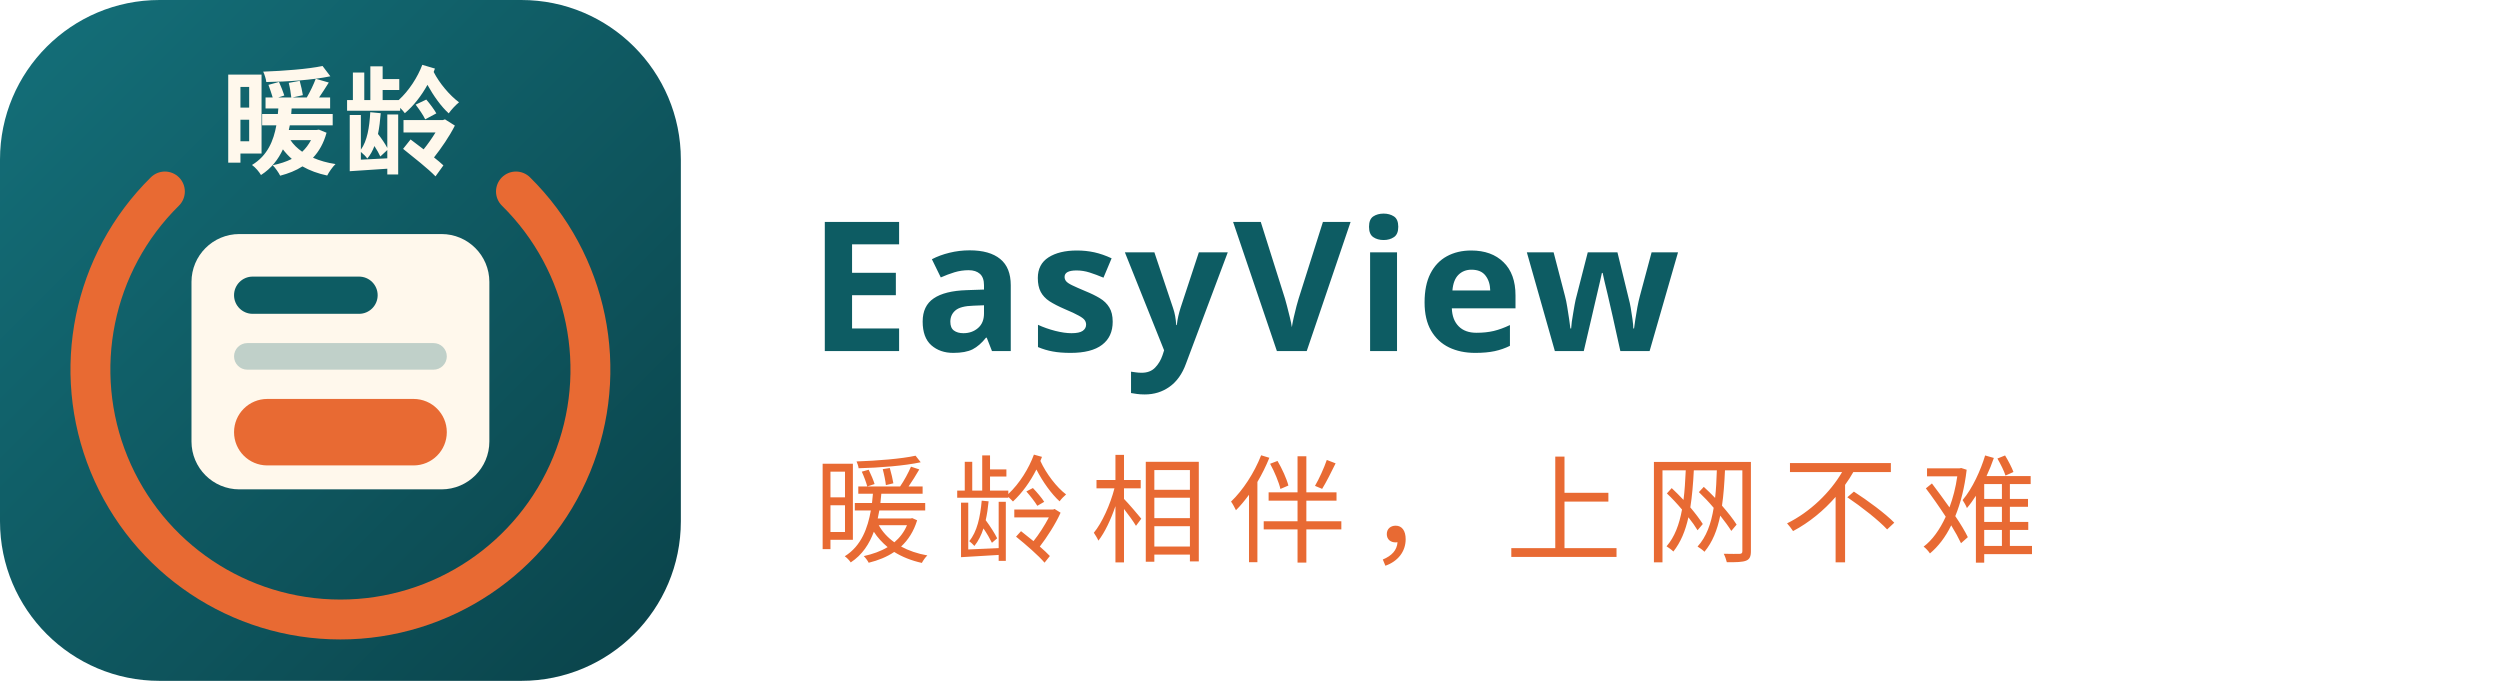
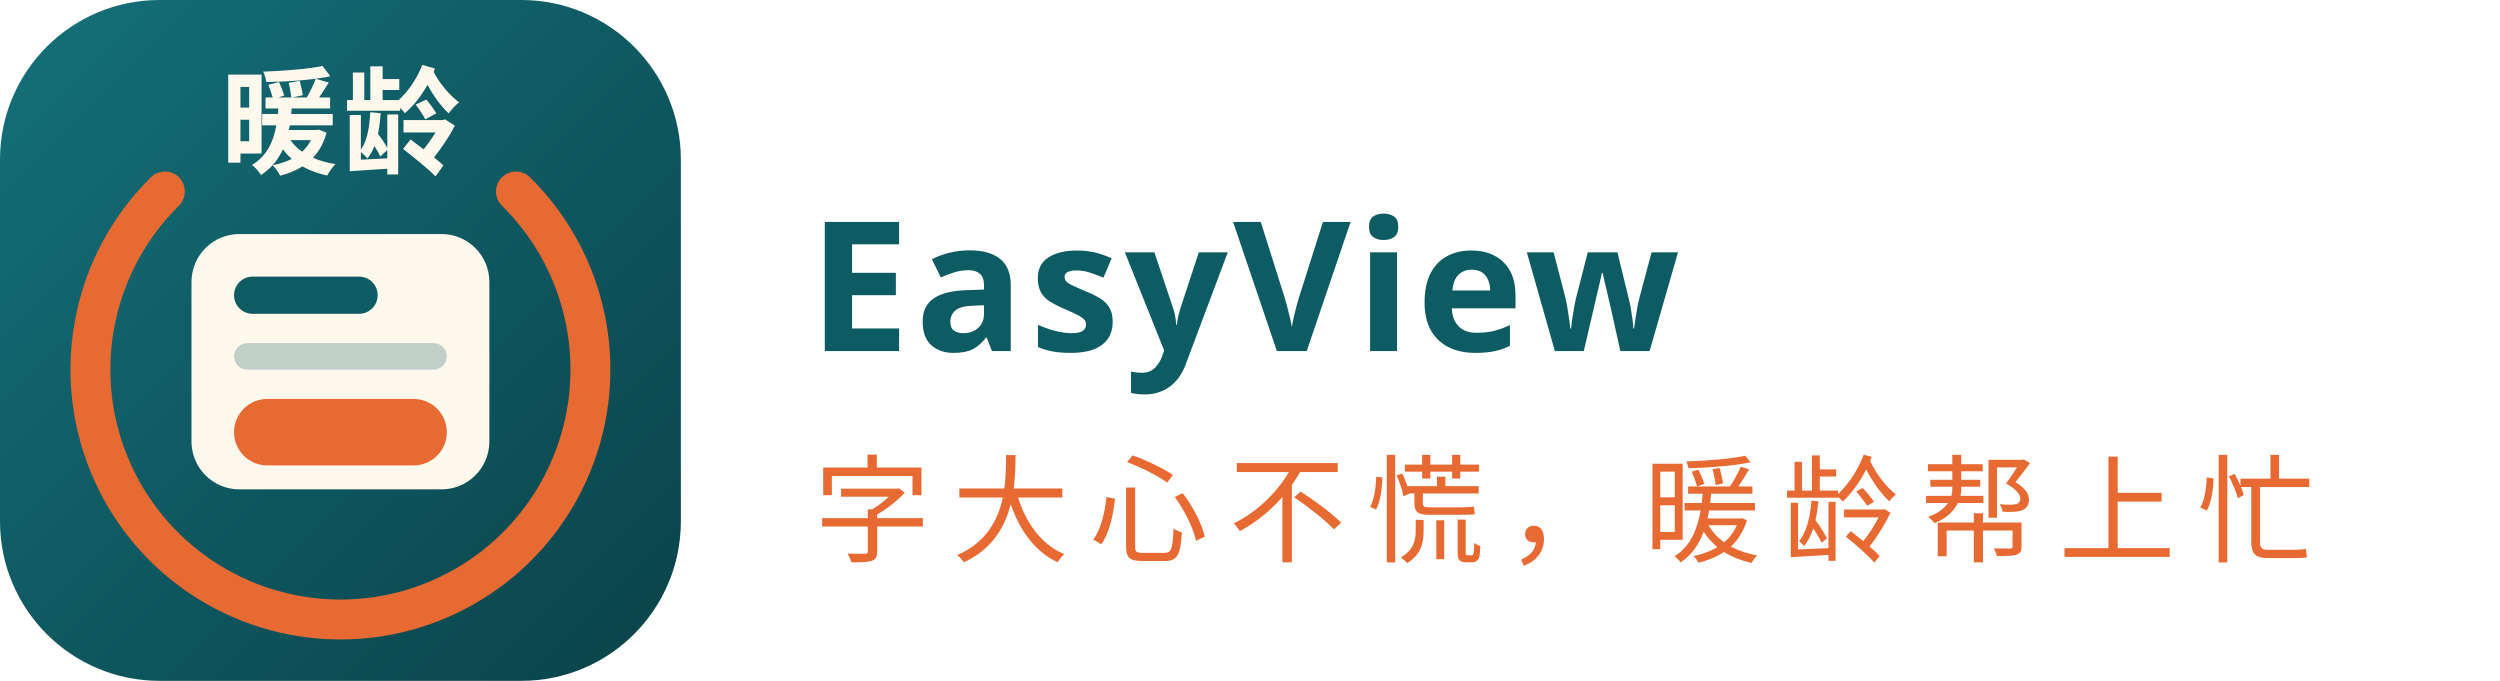
- <svg xmlns="http://www.w3.org/2000/svg" viewBox="0 0 470 128" width="470" height="128" role="img" aria-label="暖龄 EasyView · 暖龄相伴，上网不难">
+ <svg xmlns="http://www.w3.org/2000/svg" viewBox="0 0 470 128" width="470" height="128" role="img" aria-label="暖龄 EasyView · 字大心不慌，暖龄帮上忙">
  <defs>
    <linearGradient id="ev-h" x1="0" y1="0" x2="1" y2="1">
      <stop offset="0" stop-color="#14707A" />
      <stop offset="1" stop-color="#0A4249" />
    </linearGradient>
  </defs>
  <g>
    <rect width="128" height="128" rx="30" fill="url(#ev-h)" />
    <path d="M97 36 A47 47 0 1 1 31 36" fill="none" stroke="#E86A33" stroke-width="7.5" stroke-linecap="round" />
    <text x="64" y="31" text-anchor="middle" font-family="Microsoft YaHei, Noto Sans SC, sans-serif" font-size="22" font-weight="700" fill="#FFF8EC" letter-spacing="1">暖龄</text>
    <rect x="36" y="44" width="56" height="48" rx="9" fill="#FFF8EC" />
    <rect x="44" y="52" width="27" height="7" rx="3.5" fill="#0D5C63" />
    <rect x="44" y="64.5" width="40" height="5" rx="2.5" fill="#0D5C63" opacity=".26" />
    <rect x="44" y="75" width="40" height="12.5" rx="6.25" fill="#E86A33" />
  </g>
  <text x="152" y="66" font-family="Verdana, Segoe UI, sans-serif" font-size="34" font-weight="700" fill="#0D5C63" letter-spacing="1">EasyView</text>
-   <text x="153" y="104" font-family="Microsoft YaHei, Noto Sans SC, sans-serif" font-size="22" fill="#E86A33" letter-spacing="4">暖龄相伴，上网不难</text>
+   <text x="153" y="104" font-family="Microsoft YaHei, Noto Sans SC, sans-serif" font-size="22" fill="#E86A33" letter-spacing="4">字大心不慌，暖龄帮上忙</text>
</svg>
